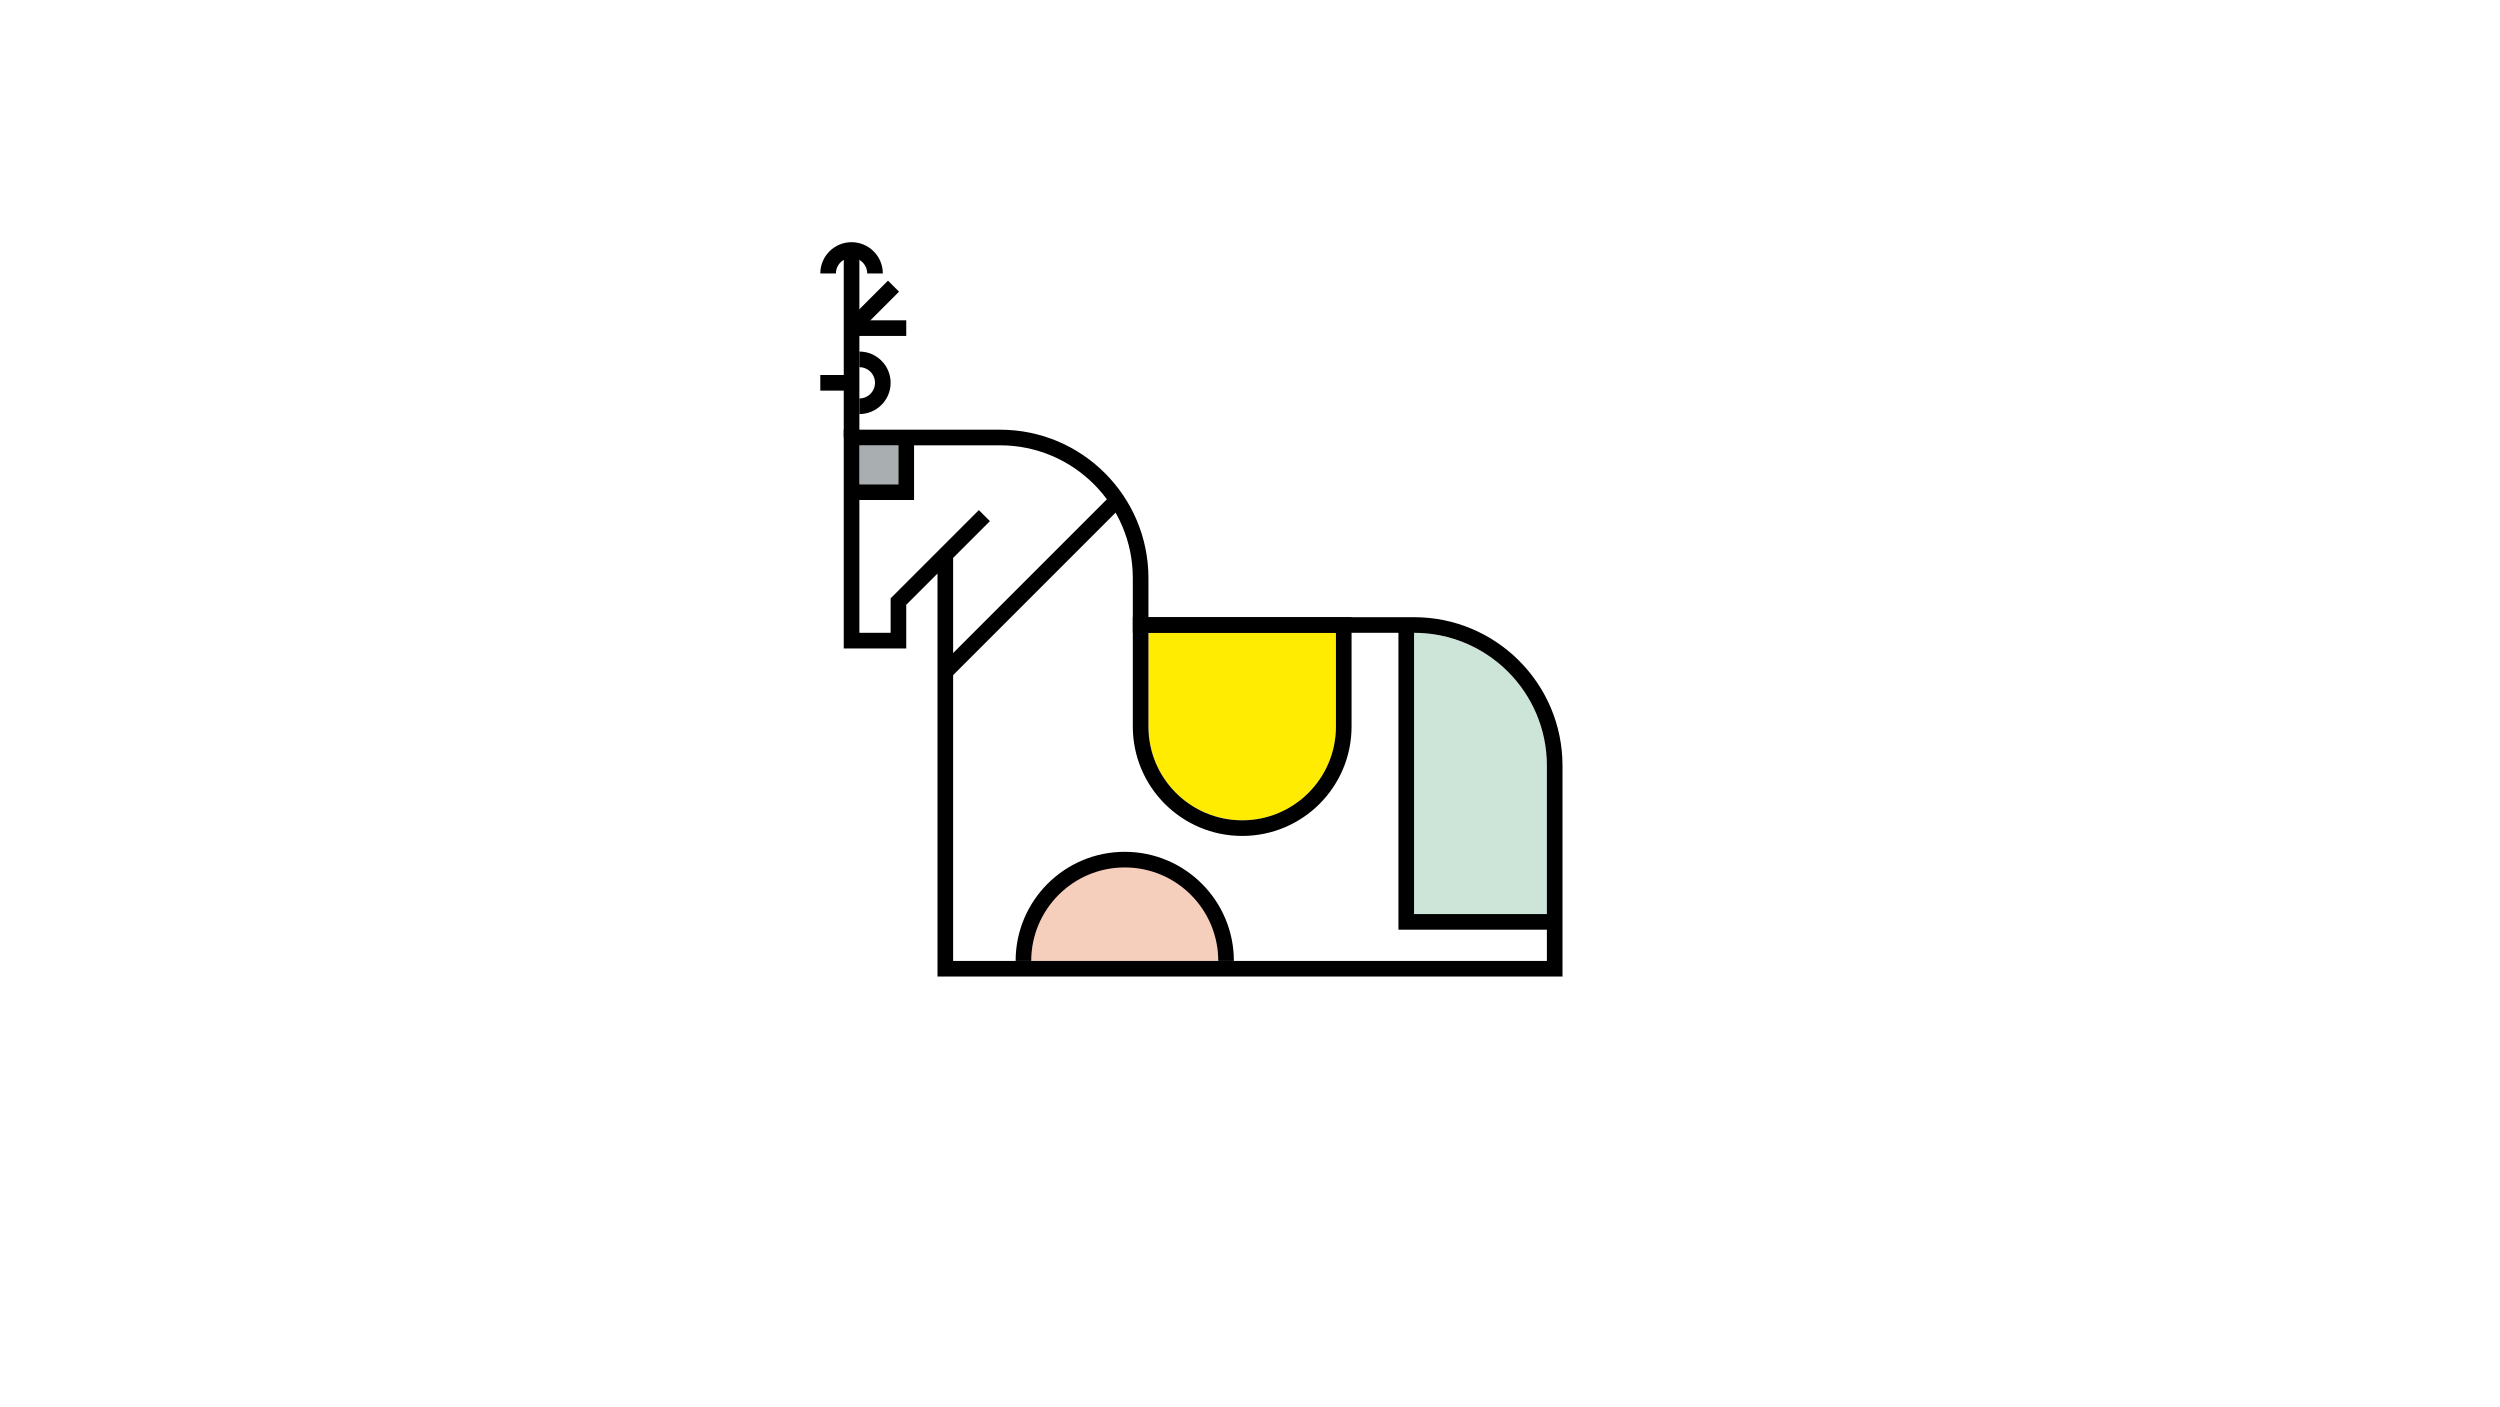
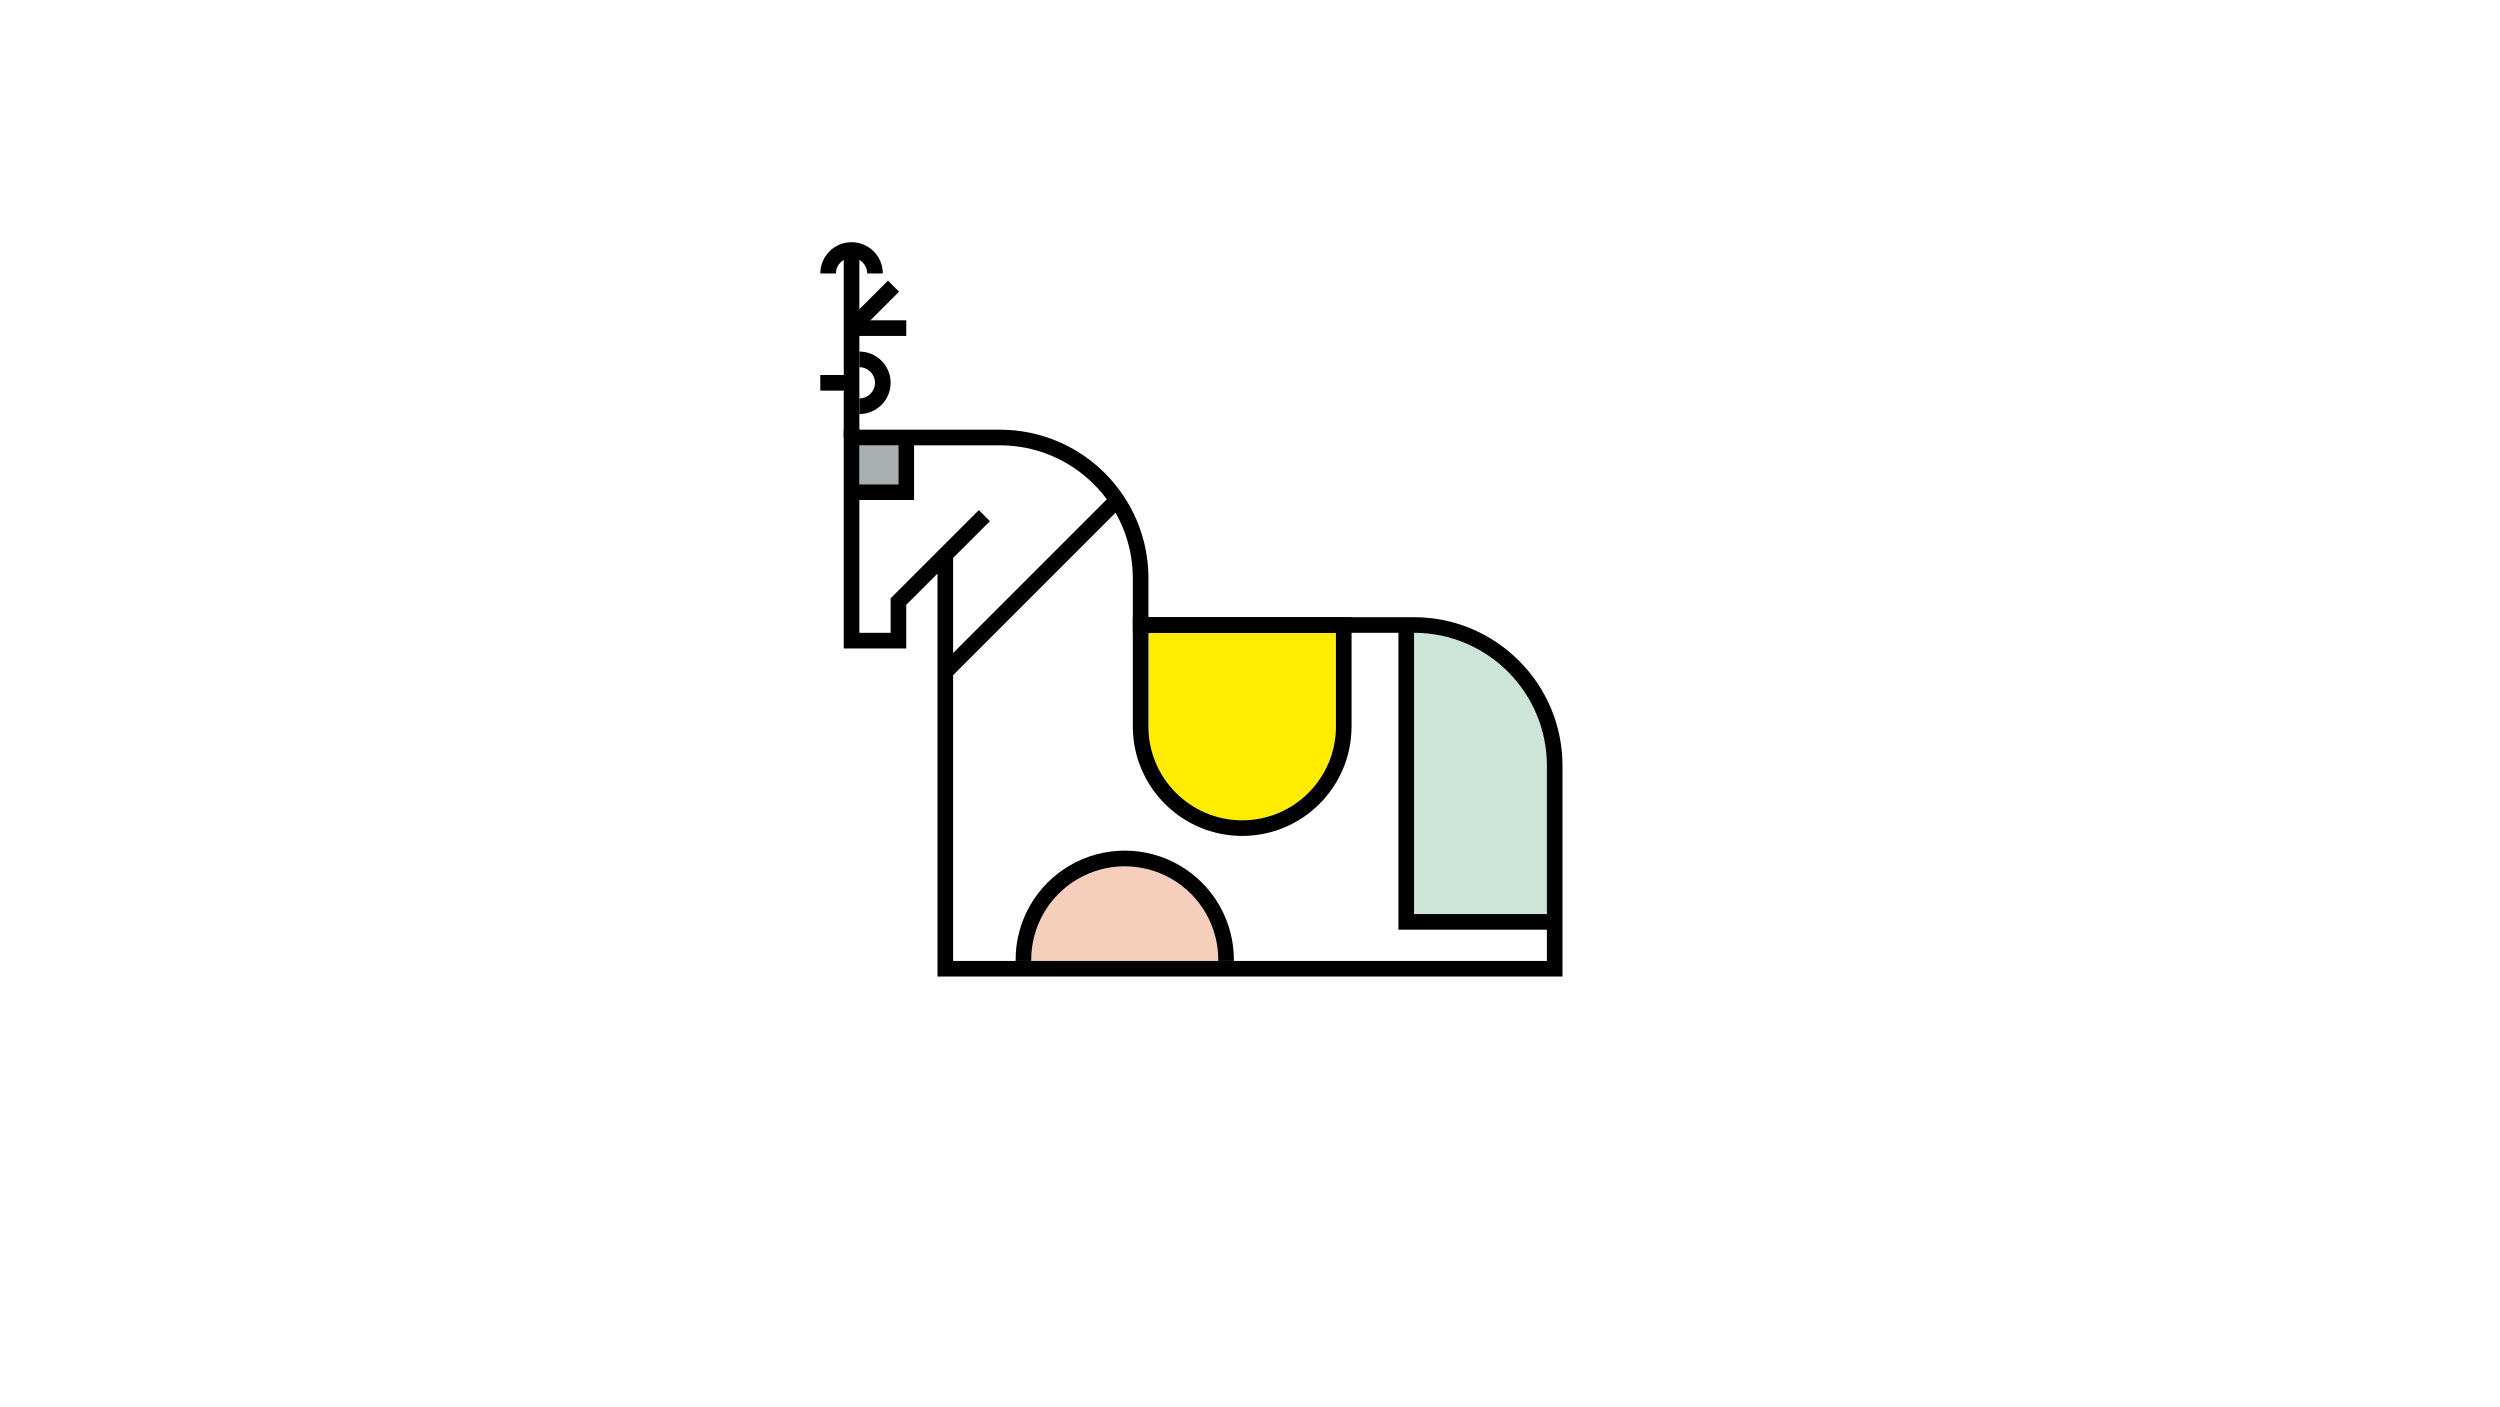
<svg xmlns="http://www.w3.org/2000/svg" viewBox="0 0 1920 1080">
  <defs>
-     <style>.cls-1{fill:#cde5d9;}.cls-2{fill:#ffec00;}.cls-3{fill:#a9afb0;}.cls-4{fill:#f5cebc;}.cls-5{fill:none;stroke:#000;stroke-miterlimit:10;stroke-width:12px;}</style>
+     <style>.cls-1{fill:#cde5d9;}.cls-2{fill:#ffec00;}.cls-3{fill:#a9afb0;}.cls-4{fill:#f5cebc;}</style>
  </defs>
  <g id="Graphics">
    <path class="cls-1" d="M1188,588V702H1086V486A102.12,102.12,0,0,1,1188,588Z" />
    <path class="cls-2" d="M1026,486v72a72.08,72.08,0,0,1-72,72h0a72.08,72.08,0,0,1-72-72V486Z" />
    <rect class="cls-3" x="660" y="342" width="30" height="30" />
    <path class="cls-4" d="M792,738a71.81,71.81,0,1,1,143.61,0Z" />
-     <line class="cls-5" x1="654" y1="336" x2="654" y2="192" />
-     <line class="cls-5" x1="654" y1="252" x2="696" y2="252" />
-     <line class="cls-5" x1="654" y1="252" x2="686.22" y2="219.78" />
-     <line class="cls-5" x1="650.62" y1="294" x2="630" y2="294" />
-     <path class="cls-5" d="M660,276a18,18,0,0,1,0,36" />
-     <path class="cls-5" d="M672,210a18,18,0,0,0-36,0" />
-     <path class="cls-5" d="M786,738a77.81,77.81,0,0,1,77.81-77.81h0A77.81,77.81,0,0,1,941.61,738" />
-     <line class="cls-5" x1="858" y1="384" x2="726" y2="516" />
-     <path class="cls-5" d="M756,396l-66,66v30H654V336H768A108,108,0,0,1,876,444v36h210a108,108,0,0,1,108,108V744H726V426" />
-     <polyline class="cls-5" points="1194 708 1080 708 1080 480" />
-     <polyline class="cls-5" points="696 336 696 378 654 378" />
-     <path class="cls-5" d="M876,480h156a0,0,0,0,1,0,0v78a78,78,0,0,1-78,78h0a78,78,0,0,1-78-78V480A0,0,0,0,1,876,480Z" />
+     <rect x="648" y="192" width="12" height="144" />
+     <rect x="654" y="246" width="42" height="12" />
+     <rect x="647.33" y="229.89" width="45.57" height="12" transform="translate(29.47 542.93) rotate(-45)" />
+     <rect x="630" y="288" width="20.62" height="12" />
+     <path d="M660,318V306a12,12,0,0,0,0-24V270a24,24,0,0,1,0,48Z" />
+     <path d="M678,210H666a12,12,0,0,0-24,0H630a24,24,0,0,1,48,0Z" />
+     <path d="M947.61,738h-12A71.81,71.81,0,1,0,792,738H780a83.81,83.81,0,1,1,167.61,0Z" />
+     <rect x="698.66" y="444" width="186.68" height="12" transform="translate(-86.23 691.83) rotate(-45)" />
+     <path d="M1200,750H720V440.49l-24,24V498H648V330H768A114.13,114.13,0,0,1,882,444v30h204a114.13,114.13,0,0,1,114,114ZM732,738h456V588a102.12,102.12,0,0,0-102-102H870V444A102.12,102.12,0,0,0,768,342H660V486h24V459.51l67.76-67.75,8.48,8.48L732,428.49Z" />
+     <polygon points="1194 714 1074 714 1074 480 1086 480 1086 702 1194 702 1194 714" />
+     <polygon points="702 384 654 384 654 372 690 372 690 336 702 336 702 384" />
+     <path d="M954,642a84.09,84.09,0,0,1-84-84V474h168v84A84.09,84.09,0,0,1,954,642ZM882,486v72a72.08,72.08,0,0,0,72,72h0a72.08,72.08,0,0,0,72-72V486Z" />
  </g>
</svg>
